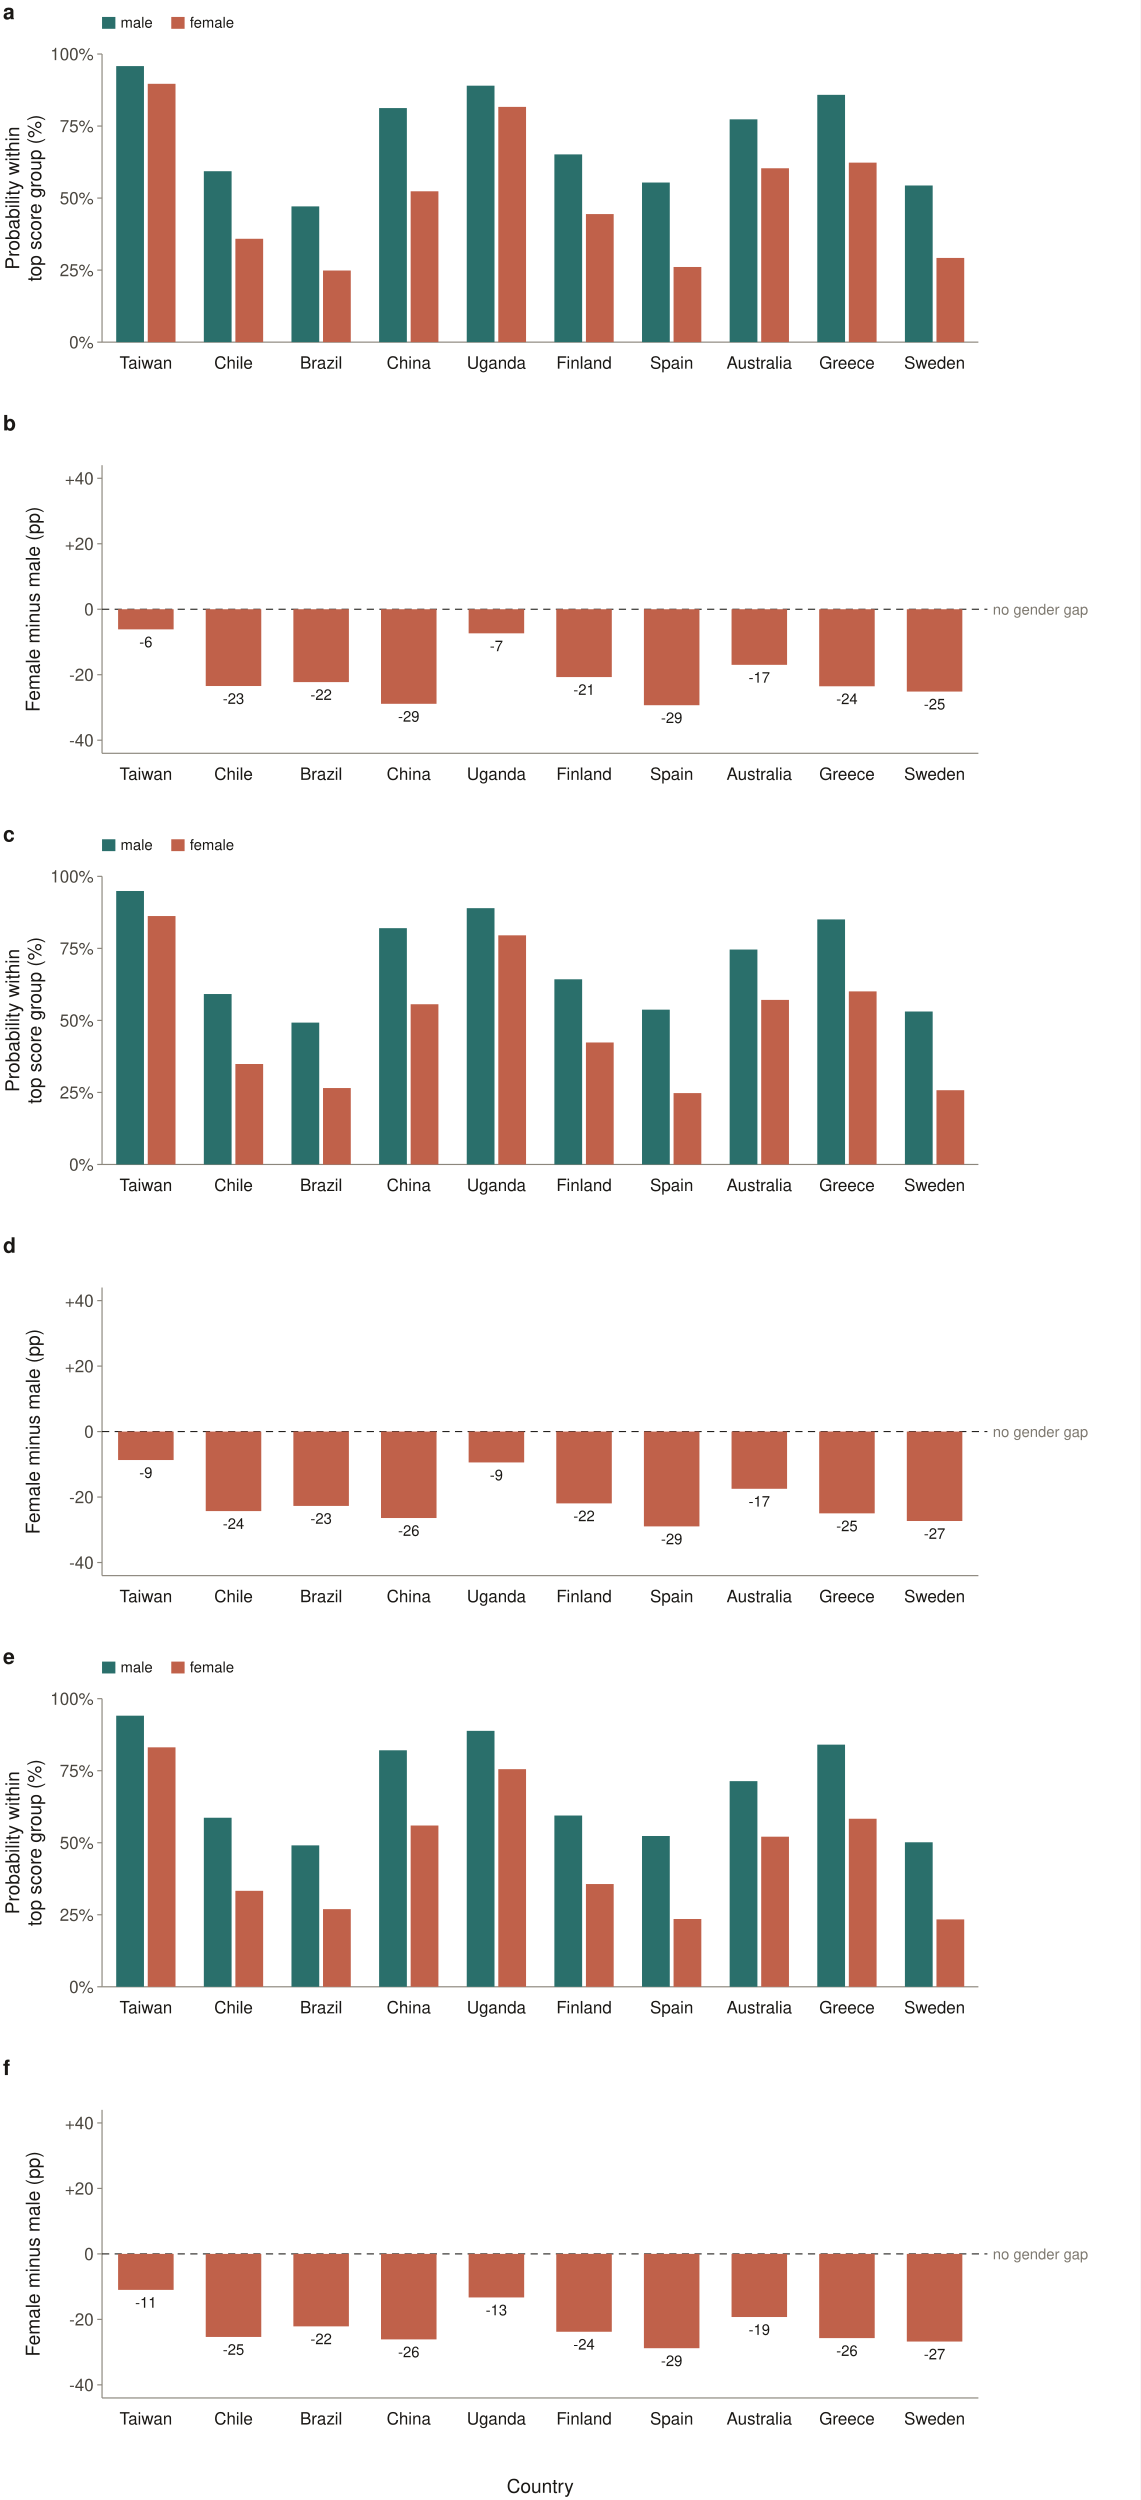
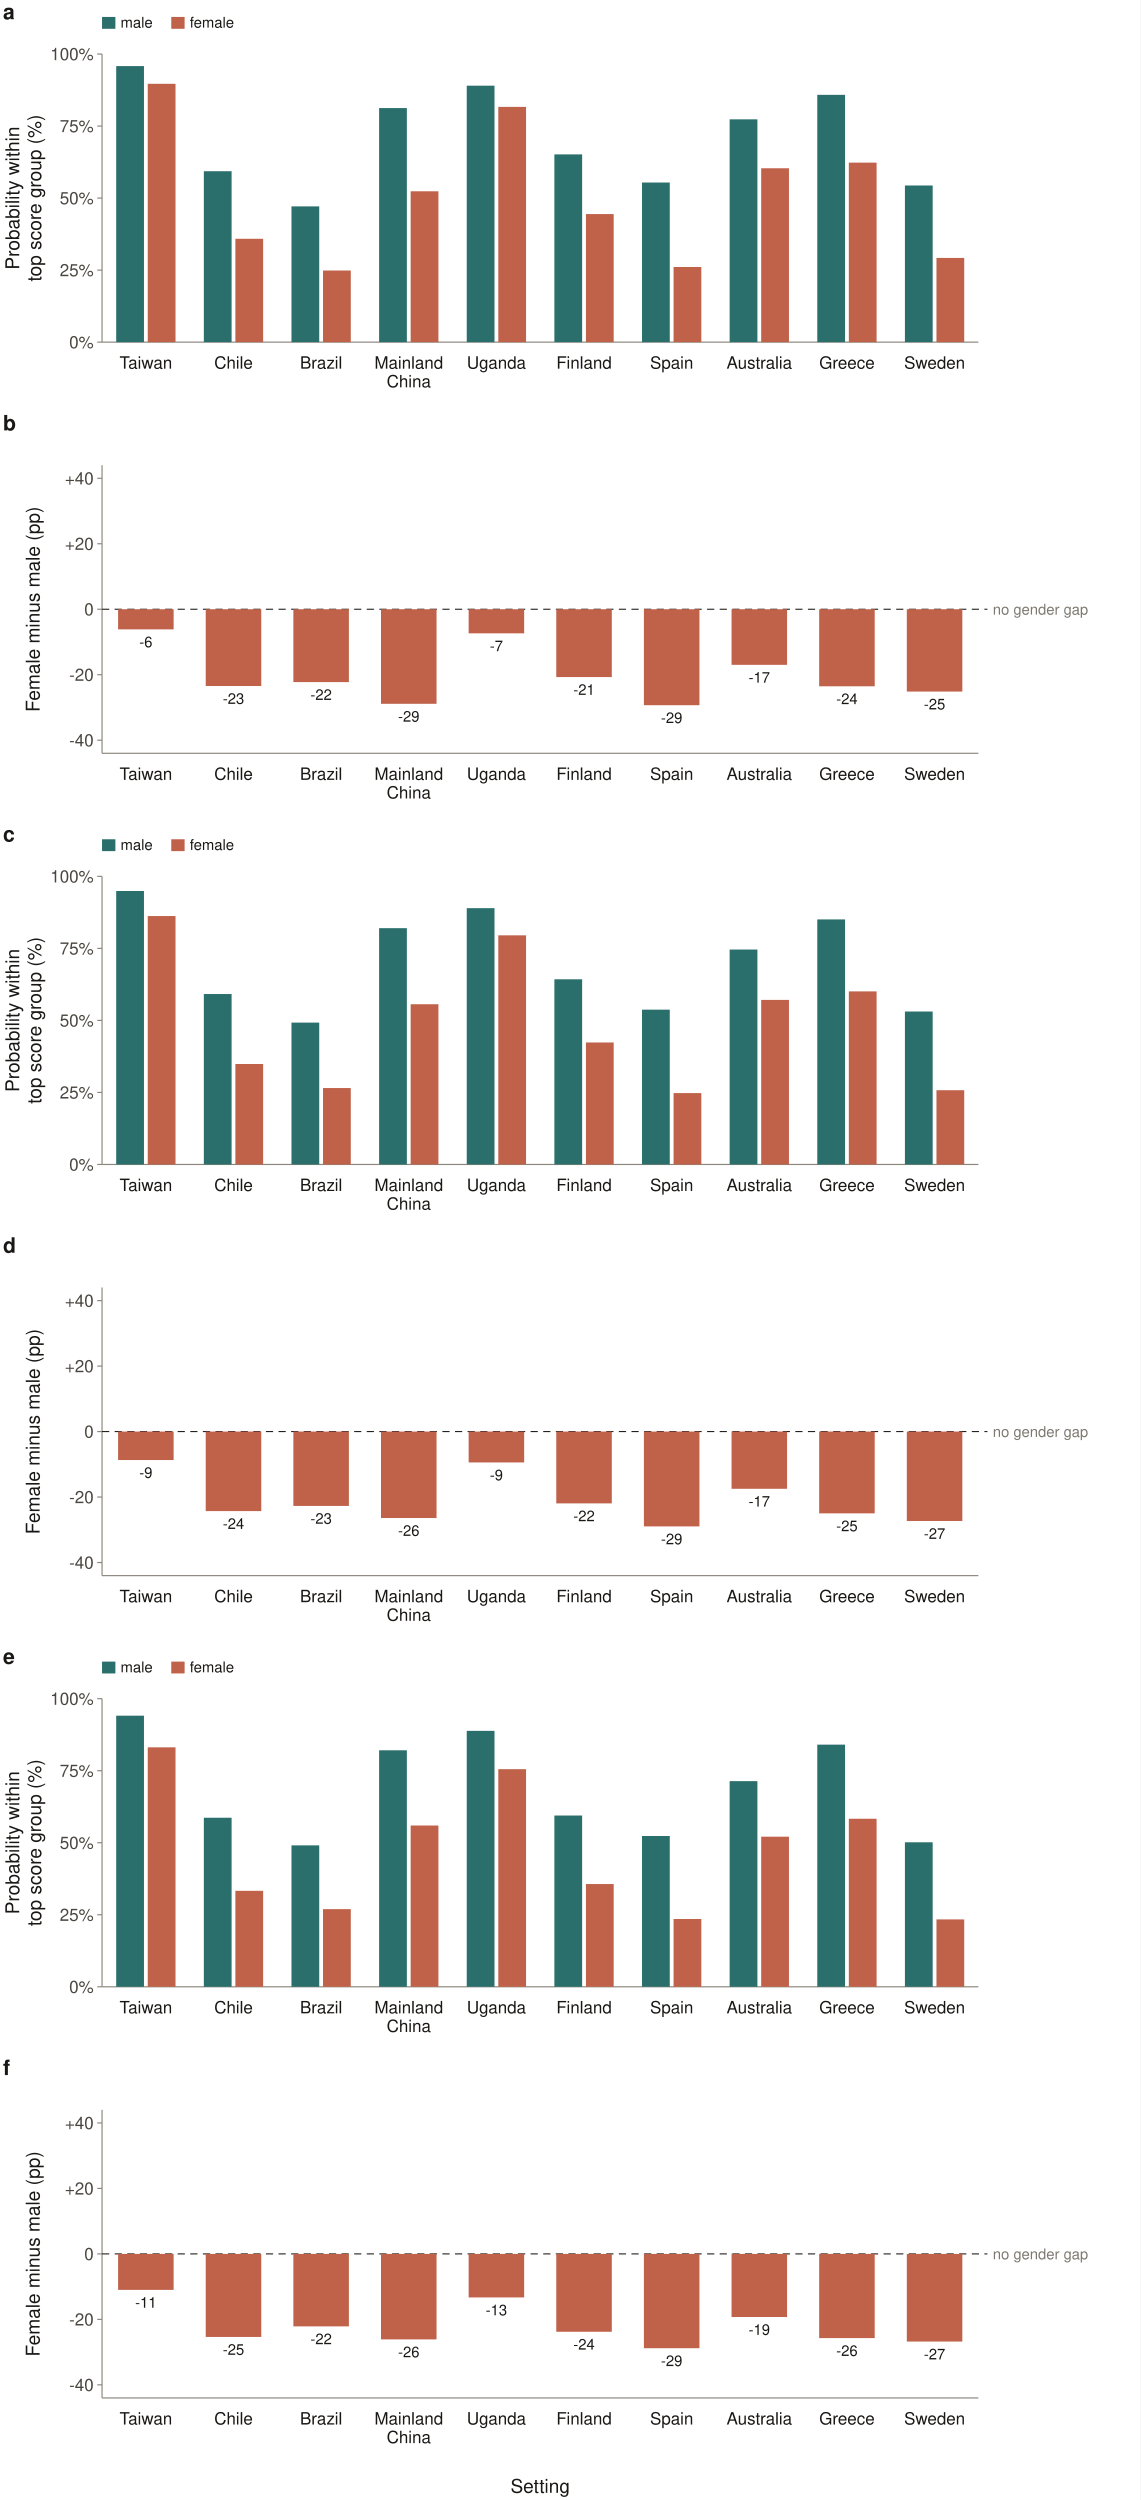
<svg xmlns="http://www.w3.org/2000/svg" width="190mm" height="416.5mm" viewBox="0 0 190 416.5">
  <rect width="190" height="416.5" fill="#FFFFFF" />
  <g transform="translate(0 0)">
    <line x1="17" y1="57" x2="17" y2="9" stroke="#8C877D" stroke-width="0.194" />
    <line x1="17" y1="57" x2="163" y2="57" stroke="#8C877D" stroke-width="0.194" />
    <line x1="16.2" y1="57" x2="17" y2="57" stroke="#8C877D" stroke-width="0.194" />
    <text x="15.6" y="58.016" font-size="2.822" font-family="Helvetica" fill="#4A463F" text-anchor="end">0%</text>
    <line x1="16.2" y1="45" x2="17" y2="45" stroke="#8C877D" stroke-width="0.194" />
    <text x="15.6" y="46.016" font-size="2.822" font-family="Helvetica" fill="#4A463F" text-anchor="end">25%</text>
    <line x1="16.2" y1="33" x2="17" y2="33" stroke="#8C877D" stroke-width="0.194" />
    <text x="15.6" y="34.016" font-size="2.822" font-family="Helvetica" fill="#4A463F" text-anchor="end">50%</text>
    <line x1="16.2" y1="21" x2="17" y2="21" stroke="#8C877D" stroke-width="0.194" />
    <text x="15.6" y="22.016" font-size="2.822" font-family="Helvetica" fill="#4A463F" text-anchor="end">75%</text>
    <line x1="16.2" y1="9" x2="17" y2="9" stroke="#8C877D" stroke-width="0.194" />
    <text x="15.6" y="10.016" font-size="2.822" font-family="Helvetica" fill="#4A463F" text-anchor="end">100%</text>
    <text x="3.2" y="33" font-size="3.175" font-family="Helvetica" fill="#1A1815" text-anchor="middle" transform="rotate(-90 3.2 33)">Probability within</text>
    <text x="6.851" y="33" font-size="3.175" font-family="Helvetica" fill="#1A1815" text-anchor="middle" transform="rotate(-90 6.851 33)">top score group (%)</text>
    <rect x="19.359" y="11.011" width="4.625" height="45.989" fill="#2A6F6B" />
    <rect x="24.615" y="13.962" width="4.625" height="43.038" fill="#C0614A" />
    <text x="24.3" y="61.422" font-size="2.822" font-family="Helvetica" fill="#1A1815" text-anchor="middle">Taiwan</text>
    <rect x="33.959" y="28.525" width="4.625" height="28.475" fill="#2A6F6B" />
    <rect x="39.215" y="39.781" width="4.625" height="17.219" fill="#C0614A" />
    <text x="38.9" y="61.422" font-size="2.822" font-family="Helvetica" fill="#1A1815" text-anchor="middle">Chile</text>
    <rect x="48.559" y="34.385" width="4.625" height="22.615" fill="#2A6F6B" />
    <rect x="53.815" y="45.068" width="4.625" height="11.932" fill="#C0614A" />
    <text x="53.5" y="61.422" font-size="2.822" font-family="Helvetica" fill="#1A1815" text-anchor="middle">Brazil</text>
    <rect x="63.159" y="18.005" width="4.625" height="38.995" fill="#2A6F6B" />
    <rect x="68.415" y="31.869" width="4.625" height="25.131" fill="#C0614A" />
-     <text x="68.1" y="61.422" font-size="2.822" font-family="Helvetica" fill="#1A1815" text-anchor="middle">China</text>
+     <text x="68.1" y="61.422" font-size="2.822" font-family="Helvetica" fill="#1A1815" text-anchor="middle">Mainland</text>
+     <text x="68.1" y="64.527" font-size="2.822" font-family="Helvetica" fill="#1A1815" text-anchor="middle">China</text>
    <rect x="77.759" y="14.275" width="4.625" height="42.725" fill="#2A6F6B" />
    <rect x="83.015" y="17.807" width="4.625" height="39.193" fill="#C0614A" />
    <text x="82.7" y="61.422" font-size="2.822" font-family="Helvetica" fill="#1A1815" text-anchor="middle">Uganda</text>
    <rect x="92.359" y="25.722" width="4.625" height="31.278" fill="#2A6F6B" />
    <rect x="97.615" y="35.665" width="4.625" height="21.335" fill="#C0614A" />
    <text x="97.3" y="61.422" font-size="2.822" font-family="Helvetica" fill="#1A1815" text-anchor="middle">Finland</text>
    <rect x="106.959" y="30.409" width="4.625" height="26.591" fill="#2A6F6B" />
    <rect x="112.215" y="44.479" width="4.625" height="12.521" fill="#C0614A" />
    <text x="111.9" y="61.422" font-size="2.822" font-family="Helvetica" fill="#1A1815" text-anchor="middle">Spain</text>
    <rect x="121.559" y="19.882" width="4.625" height="37.118" fill="#2A6F6B" />
    <rect x="126.815" y="28.033" width="4.625" height="28.967" fill="#C0614A" />
    <text x="126.5" y="61.422" font-size="2.822" font-family="Helvetica" fill="#1A1815" text-anchor="middle">Australia</text>
    <rect x="136.159" y="15.8" width="4.625" height="41.2" fill="#2A6F6B" />
    <rect x="141.415" y="27.094" width="4.625" height="29.906" fill="#C0614A" />
    <text x="141.1" y="61.422" font-size="2.822" font-family="Helvetica" fill="#1A1815" text-anchor="middle">Greece</text>
    <rect x="150.759" y="30.903" width="4.625" height="26.097" fill="#2A6F6B" />
    <rect x="156.015" y="42.972" width="4.625" height="14.028" fill="#C0614A" />
    <text x="155.7" y="61.422" font-size="2.822" font-family="Helvetica" fill="#1A1815" text-anchor="middle">Sweden</text>
    <rect x="17" y="2.822" width="2.223" height="1.976" fill="#2A6F6B" />
    <text x="20.087" y="4.6" font-size="2.469" font-family="Helvetica" fill="#1A1815">male</text>
    <rect x="28.532" y="2.822" width="2.223" height="1.976" fill="#C0614A" />
    <text x="31.618" y="4.6" font-size="2.469" font-family="Helvetica" fill="#1A1815">female</text>
    <text x="0.5" y="3.2" font-size="3.528" font-family="Helvetica" fill="#1A1815" font-weight="700">a</text>
  </g>
  <g transform="translate(0 68.5)">
    <line x1="17" y1="57" x2="17" y2="9" stroke="#8C877D" stroke-width="0.194" />
    <line x1="17" y1="57" x2="163" y2="57" stroke="#8C877D" stroke-width="0.194" />
    <line x1="16.2" y1="54.818" x2="17" y2="54.818" stroke="#8C877D" stroke-width="0.194" />
    <text x="15.6" y="55.834" font-size="2.822" font-family="Helvetica" fill="#4A463F" text-anchor="end">-40</text>
    <line x1="16.2" y1="43.909" x2="17" y2="43.909" stroke="#8C877D" stroke-width="0.194" />
    <text x="15.6" y="44.925" font-size="2.822" font-family="Helvetica" fill="#4A463F" text-anchor="end">-20</text>
    <line x1="16.2" y1="33" x2="17" y2="33" stroke="#8C877D" stroke-width="0.194" />
    <text x="15.6" y="34.016" font-size="2.822" font-family="Helvetica" fill="#4A463F" text-anchor="end">0</text>
    <line x1="16.2" y1="22.091" x2="17" y2="22.091" stroke="#8C877D" stroke-width="0.194" />
    <text x="15.6" y="23.107" font-size="2.822" font-family="Helvetica" fill="#4A463F" text-anchor="end">+20</text>
    <line x1="16.2" y1="11.182" x2="17" y2="11.182" stroke="#8C877D" stroke-width="0.194" />
    <text x="15.6" y="12.198" font-size="2.822" font-family="Helvetica" fill="#4A463F" text-anchor="end">+40</text>
    <text x="6.6" y="33" font-size="3.175" font-family="Helvetica" fill="#1A1815" text-anchor="middle" transform="rotate(-90 6.6 33)">Female minus male (pp)</text>
    <line x1="17" y1="33" x2="164.5" y2="33" stroke="#1A1815" stroke-width="0.176" stroke-dasharray="1.2 0.9" />
    <text x="165.4" y="33.889" font-size="2.469" font-family="Helvetica" fill="#7D786F">no gender gap</text>
    <rect x="19.675" y="33" width="9.251" height="3.353" fill="#C0614A" />
    <text x="24.3" y="39.322" font-size="2.469" font-family="Helvetica" fill="#1A1815" text-anchor="middle">-6</text>
    <text x="24.3" y="61.422" font-size="2.822" font-family="Helvetica" fill="#1A1815" text-anchor="middle">Taiwan</text>
    <rect x="34.275" y="33" width="9.251" height="12.791" fill="#C0614A" />
    <text x="38.9" y="48.76" font-size="2.469" font-family="Helvetica" fill="#1A1815" text-anchor="middle">-23</text>
    <text x="38.9" y="61.422" font-size="2.822" font-family="Helvetica" fill="#1A1815" text-anchor="middle">Chile</text>
    <rect x="48.875" y="33" width="9.251" height="12.139" fill="#C0614A" />
    <text x="53.5" y="48.109" font-size="2.469" font-family="Helvetica" fill="#1A1815" text-anchor="middle">-22</text>
    <text x="53.5" y="61.422" font-size="2.822" font-family="Helvetica" fill="#1A1815" text-anchor="middle">Brazil</text>
    <rect x="63.475" y="33" width="9.251" height="15.754" fill="#C0614A" />
    <text x="68.1" y="51.724" font-size="2.469" font-family="Helvetica" fill="#1A1815" text-anchor="middle">-29</text>
-     <text x="68.1" y="61.422" font-size="2.822" font-family="Helvetica" fill="#1A1815" text-anchor="middle">China</text>
+     <text x="68.1" y="61.422" font-size="2.822" font-family="Helvetica" fill="#1A1815" text-anchor="middle">Mainland</text>
+     <text x="68.1" y="64.527" font-size="2.822" font-family="Helvetica" fill="#1A1815" text-anchor="middle">China</text>
    <rect x="78.075" y="33" width="9.251" height="4.014" fill="#C0614A" />
    <text x="82.7" y="39.983" font-size="2.469" font-family="Helvetica" fill="#1A1815" text-anchor="middle">-7</text>
    <text x="82.7" y="61.422" font-size="2.822" font-family="Helvetica" fill="#1A1815" text-anchor="middle">Uganda</text>
    <rect x="92.675" y="33" width="9.251" height="11.3" fill="#C0614A" />
    <text x="97.3" y="47.269" font-size="2.469" font-family="Helvetica" fill="#1A1815" text-anchor="middle">-21</text>
    <text x="97.3" y="61.422" font-size="2.822" font-family="Helvetica" fill="#1A1815" text-anchor="middle">Finland</text>
    <rect x="107.275" y="33" width="9.251" height="15.989" fill="#C0614A" />
    <text x="111.9" y="51.958" font-size="2.469" font-family="Helvetica" fill="#1A1815" text-anchor="middle">-29</text>
    <text x="111.9" y="61.422" font-size="2.822" font-family="Helvetica" fill="#1A1815" text-anchor="middle">Spain</text>
    <rect x="121.875" y="33" width="9.251" height="9.262" fill="#C0614A" />
    <text x="126.5" y="45.232" font-size="2.469" font-family="Helvetica" fill="#1A1815" text-anchor="middle">-17</text>
    <text x="126.5" y="61.422" font-size="2.822" font-family="Helvetica" fill="#1A1815" text-anchor="middle">Australia</text>
    <rect x="136.475" y="33" width="9.251" height="12.835" fill="#C0614A" />
    <text x="141.1" y="48.804" font-size="2.469" font-family="Helvetica" fill="#1A1815" text-anchor="middle">-24</text>
    <text x="141.1" y="61.422" font-size="2.822" font-family="Helvetica" fill="#1A1815" text-anchor="middle">Greece</text>
    <rect x="151.075" y="33" width="9.251" height="13.715" fill="#C0614A" />
    <text x="155.7" y="49.684" font-size="2.469" font-family="Helvetica" fill="#1A1815" text-anchor="middle">-25</text>
    <text x="155.7" y="61.422" font-size="2.822" font-family="Helvetica" fill="#1A1815" text-anchor="middle">Sweden</text>
    <text x="0.5" y="3.2" font-size="3.528" font-family="Helvetica" fill="#1A1815" font-weight="700">b</text>
  </g>
  <g transform="translate(0 137)">
    <line x1="17" y1="57" x2="17" y2="9" stroke="#8C877D" stroke-width="0.194" />
    <line x1="17" y1="57" x2="163" y2="57" stroke="#8C877D" stroke-width="0.194" />
    <line x1="16.2" y1="57" x2="17" y2="57" stroke="#8C877D" stroke-width="0.194" />
    <text x="15.6" y="58.016" font-size="2.822" font-family="Helvetica" fill="#4A463F" text-anchor="end">0%</text>
    <line x1="16.2" y1="45" x2="17" y2="45" stroke="#8C877D" stroke-width="0.194" />
    <text x="15.6" y="46.016" font-size="2.822" font-family="Helvetica" fill="#4A463F" text-anchor="end">25%</text>
    <line x1="16.2" y1="33" x2="17" y2="33" stroke="#8C877D" stroke-width="0.194" />
    <text x="15.6" y="34.016" font-size="2.822" font-family="Helvetica" fill="#4A463F" text-anchor="end">50%</text>
    <line x1="16.2" y1="21" x2="17" y2="21" stroke="#8C877D" stroke-width="0.194" />
    <text x="15.6" y="22.016" font-size="2.822" font-family="Helvetica" fill="#4A463F" text-anchor="end">75%</text>
    <line x1="16.2" y1="9" x2="17" y2="9" stroke="#8C877D" stroke-width="0.194" />
    <text x="15.6" y="10.016" font-size="2.822" font-family="Helvetica" fill="#4A463F" text-anchor="end">100%</text>
    <text x="3.2" y="33" font-size="3.175" font-family="Helvetica" fill="#1A1815" text-anchor="middle" transform="rotate(-90 3.2 33)">Probability within</text>
    <text x="6.851" y="33" font-size="3.175" font-family="Helvetica" fill="#1A1815" text-anchor="middle" transform="rotate(-90 6.851 33)">top score group (%)</text>
    <rect x="19.359" y="11.439" width="4.625" height="45.561" fill="#2A6F6B" />
    <rect x="24.615" y="15.612" width="4.625" height="41.388" fill="#C0614A" />
    <text x="24.3" y="61.422" font-size="2.822" font-family="Helvetica" fill="#1A1815" text-anchor="middle">Taiwan</text>
    <rect x="33.959" y="28.605" width="4.625" height="28.395" fill="#2A6F6B" />
    <rect x="39.215" y="40.263" width="4.625" height="16.737" fill="#C0614A" />
    <text x="38.9" y="61.422" font-size="2.822" font-family="Helvetica" fill="#1A1815" text-anchor="middle">Chile</text>
    <rect x="48.559" y="33.366" width="4.625" height="23.634" fill="#2A6F6B" />
    <rect x="53.815" y="44.267" width="4.625" height="12.733" fill="#C0614A" />
    <text x="53.5" y="61.422" font-size="2.822" font-family="Helvetica" fill="#1A1815" text-anchor="middle">Brazil</text>
    <rect x="63.159" y="17.633" width="4.625" height="39.367" fill="#2A6F6B" />
    <rect x="68.415" y="30.307" width="4.625" height="26.693" fill="#C0614A" />
-     <text x="68.1" y="61.422" font-size="2.822" font-family="Helvetica" fill="#1A1815" text-anchor="middle">China</text>
+     <text x="68.1" y="61.422" font-size="2.822" font-family="Helvetica" fill="#1A1815" text-anchor="middle">Mainland</text>
+     <text x="68.1" y="64.527" font-size="2.822" font-family="Helvetica" fill="#1A1815" text-anchor="middle">China</text>
    <rect x="77.759" y="14.301" width="4.625" height="42.699" fill="#2A6F6B" />
    <rect x="83.015" y="18.826" width="4.625" height="38.174" fill="#C0614A" />
    <text x="82.7" y="61.422" font-size="2.822" font-family="Helvetica" fill="#1A1815" text-anchor="middle">Uganda</text>
    <rect x="92.359" y="26.15" width="4.625" height="30.85" fill="#2A6F6B" />
    <rect x="97.615" y="36.678" width="4.625" height="20.322" fill="#C0614A" />
    <text x="97.3" y="61.422" font-size="2.822" font-family="Helvetica" fill="#1A1815" text-anchor="middle">Finland</text>
    <rect x="106.959" y="31.208" width="4.625" height="25.792" fill="#2A6F6B" />
    <rect x="112.215" y="45.11" width="4.625" height="11.89" fill="#C0614A" />
    <text x="111.9" y="61.422" font-size="2.822" font-family="Helvetica" fill="#1A1815" text-anchor="middle">Spain</text>
    <rect x="121.559" y="21.194" width="4.625" height="35.806" fill="#2A6F6B" />
    <rect x="126.815" y="29.583" width="4.625" height="27.417" fill="#C0614A" />
    <text x="126.5" y="61.422" font-size="2.822" font-family="Helvetica" fill="#1A1815" text-anchor="middle">Australia</text>
    <rect x="136.159" y="16.175" width="4.625" height="40.825" fill="#2A6F6B" />
    <rect x="141.415" y="28.165" width="4.625" height="28.835" fill="#C0614A" />
    <text x="141.1" y="61.422" font-size="2.822" font-family="Helvetica" fill="#1A1815" text-anchor="middle">Greece</text>
    <rect x="150.759" y="31.517" width="4.625" height="25.483" fill="#2A6F6B" />
    <rect x="156.015" y="44.629" width="4.625" height="12.371" fill="#C0614A" />
    <text x="155.7" y="61.422" font-size="2.822" font-family="Helvetica" fill="#1A1815" text-anchor="middle">Sweden</text>
    <rect x="17" y="2.822" width="2.223" height="1.976" fill="#2A6F6B" />
    <text x="20.087" y="4.6" font-size="2.469" font-family="Helvetica" fill="#1A1815">male</text>
    <rect x="28.532" y="2.822" width="2.223" height="1.976" fill="#C0614A" />
    <text x="31.618" y="4.6" font-size="2.469" font-family="Helvetica" fill="#1A1815">female</text>
    <text x="0.5" y="3.2" font-size="3.528" font-family="Helvetica" fill="#1A1815" font-weight="700">c</text>
  </g>
  <g transform="translate(0 205.5)">
    <line x1="17" y1="57" x2="17" y2="9" stroke="#8C877D" stroke-width="0.194" />
    <line x1="17" y1="57" x2="163" y2="57" stroke="#8C877D" stroke-width="0.194" />
    <line x1="16.2" y1="54.818" x2="17" y2="54.818" stroke="#8C877D" stroke-width="0.194" />
    <text x="15.6" y="55.834" font-size="2.822" font-family="Helvetica" fill="#4A463F" text-anchor="end">-40</text>
    <line x1="16.2" y1="43.909" x2="17" y2="43.909" stroke="#8C877D" stroke-width="0.194" />
    <text x="15.6" y="44.925" font-size="2.822" font-family="Helvetica" fill="#4A463F" text-anchor="end">-20</text>
    <line x1="16.2" y1="33" x2="17" y2="33" stroke="#8C877D" stroke-width="0.194" />
    <text x="15.6" y="34.016" font-size="2.822" font-family="Helvetica" fill="#4A463F" text-anchor="end">0</text>
    <line x1="16.2" y1="22.091" x2="17" y2="22.091" stroke="#8C877D" stroke-width="0.194" />
    <text x="15.6" y="23.107" font-size="2.822" font-family="Helvetica" fill="#4A463F" text-anchor="end">+20</text>
    <line x1="16.2" y1="11.182" x2="17" y2="11.182" stroke="#8C877D" stroke-width="0.194" />
    <text x="15.6" y="12.198" font-size="2.822" font-family="Helvetica" fill="#4A463F" text-anchor="end">+40</text>
    <text x="6.6" y="33" font-size="3.175" font-family="Helvetica" fill="#1A1815" text-anchor="middle" transform="rotate(-90 6.6 33)">Female minus male (pp)</text>
    <line x1="17" y1="33" x2="164.5" y2="33" stroke="#1A1815" stroke-width="0.176" stroke-dasharray="1.2 0.9" />
    <text x="165.4" y="33.889" font-size="2.469" font-family="Helvetica" fill="#7D786F">no gender gap</text>
    <rect x="19.675" y="33" width="9.251" height="4.742" fill="#C0614A" />
    <text x="24.3" y="40.712" font-size="2.469" font-family="Helvetica" fill="#1A1815" text-anchor="middle">-9</text>
    <text x="24.3" y="61.422" font-size="2.822" font-family="Helvetica" fill="#1A1815" text-anchor="middle">Taiwan</text>
    <rect x="34.275" y="33" width="9.251" height="13.247" fill="#C0614A" />
    <text x="38.9" y="49.216" font-size="2.469" font-family="Helvetica" fill="#1A1815" text-anchor="middle">-24</text>
    <text x="38.9" y="61.422" font-size="2.822" font-family="Helvetica" fill="#1A1815" text-anchor="middle">Chile</text>
    <rect x="48.875" y="33" width="9.251" height="12.387" fill="#C0614A" />
    <text x="53.5" y="48.357" font-size="2.469" font-family="Helvetica" fill="#1A1815" text-anchor="middle">-23</text>
    <text x="53.5" y="61.422" font-size="2.822" font-family="Helvetica" fill="#1A1815" text-anchor="middle">Brazil</text>
    <rect x="63.475" y="33" width="9.251" height="14.402" fill="#C0614A" />
    <text x="68.1" y="50.372" font-size="2.469" font-family="Helvetica" fill="#1A1815" text-anchor="middle">-26</text>
-     <text x="68.1" y="61.422" font-size="2.822" font-family="Helvetica" fill="#1A1815" text-anchor="middle">China</text>
+     <text x="68.1" y="61.422" font-size="2.822" font-family="Helvetica" fill="#1A1815" text-anchor="middle">Mainland</text>
+     <text x="68.1" y="64.527" font-size="2.822" font-family="Helvetica" fill="#1A1815" text-anchor="middle">China</text>
    <rect x="78.075" y="33" width="9.251" height="5.143" fill="#C0614A" />
    <text x="82.7" y="41.112" font-size="2.469" font-family="Helvetica" fill="#1A1815" text-anchor="middle">-9</text>
    <text x="82.7" y="61.422" font-size="2.822" font-family="Helvetica" fill="#1A1815" text-anchor="middle">Uganda</text>
    <rect x="92.675" y="33" width="9.251" height="11.964" fill="#C0614A" />
    <text x="97.3" y="47.933" font-size="2.469" font-family="Helvetica" fill="#1A1815" text-anchor="middle">-22</text>
    <text x="97.3" y="61.422" font-size="2.822" font-family="Helvetica" fill="#1A1815" text-anchor="middle">Finland</text>
    <rect x="107.275" y="33" width="9.251" height="15.798" fill="#C0614A" />
    <text x="111.9" y="51.767" font-size="2.469" font-family="Helvetica" fill="#1A1815" text-anchor="middle">-29</text>
    <text x="111.9" y="61.422" font-size="2.822" font-family="Helvetica" fill="#1A1815" text-anchor="middle">Spain</text>
    <rect x="121.875" y="33" width="9.251" height="9.533" fill="#C0614A" />
    <text x="126.5" y="45.503" font-size="2.469" font-family="Helvetica" fill="#1A1815" text-anchor="middle">-17</text>
    <text x="126.5" y="61.422" font-size="2.822" font-family="Helvetica" fill="#1A1815" text-anchor="middle">Australia</text>
    <rect x="136.475" y="33" width="9.251" height="13.625" fill="#C0614A" />
    <text x="141.1" y="49.594" font-size="2.469" font-family="Helvetica" fill="#1A1815" text-anchor="middle">-25</text>
    <text x="141.1" y="61.422" font-size="2.822" font-family="Helvetica" fill="#1A1815" text-anchor="middle">Greece</text>
    <rect x="151.075" y="33" width="9.251" height="14.9" fill="#C0614A" />
    <text x="155.7" y="50.87" font-size="2.469" font-family="Helvetica" fill="#1A1815" text-anchor="middle">-27</text>
    <text x="155.7" y="61.422" font-size="2.822" font-family="Helvetica" fill="#1A1815" text-anchor="middle">Sweden</text>
    <text x="0.5" y="3.2" font-size="3.528" font-family="Helvetica" fill="#1A1815" font-weight="700">d</text>
  </g>
  <g transform="translate(0 274)">
    <line x1="17" y1="57" x2="17" y2="9" stroke="#8C877D" stroke-width="0.194" />
    <line x1="17" y1="57" x2="163" y2="57" stroke="#8C877D" stroke-width="0.194" />
    <line x1="16.2" y1="57" x2="17" y2="57" stroke="#8C877D" stroke-width="0.194" />
    <text x="15.6" y="58.016" font-size="2.822" font-family="Helvetica" fill="#4A463F" text-anchor="end">0%</text>
    <line x1="16.2" y1="45" x2="17" y2="45" stroke="#8C877D" stroke-width="0.194" />
    <text x="15.6" y="46.016" font-size="2.822" font-family="Helvetica" fill="#4A463F" text-anchor="end">25%</text>
    <line x1="16.2" y1="33" x2="17" y2="33" stroke="#8C877D" stroke-width="0.194" />
    <text x="15.6" y="34.016" font-size="2.822" font-family="Helvetica" fill="#4A463F" text-anchor="end">50%</text>
    <line x1="16.2" y1="21" x2="17" y2="21" stroke="#8C877D" stroke-width="0.194" />
    <text x="15.6" y="22.016" font-size="2.822" font-family="Helvetica" fill="#4A463F" text-anchor="end">75%</text>
    <line x1="16.2" y1="9" x2="17" y2="9" stroke="#8C877D" stroke-width="0.194" />
    <text x="15.6" y="10.016" font-size="2.822" font-family="Helvetica" fill="#4A463F" text-anchor="end">100%</text>
    <text x="3.2" y="33" font-size="3.175" font-family="Helvetica" fill="#1A1815" text-anchor="middle" transform="rotate(-90 3.2 33)">Probability within</text>
    <text x="6.851" y="33" font-size="3.175" font-family="Helvetica" fill="#1A1815" text-anchor="middle" transform="rotate(-90 6.851 33)">top score group (%)</text>
    <rect x="19.359" y="11.832" width="4.625" height="45.168" fill="#2A6F6B" />
    <rect x="24.615" y="17.107" width="4.625" height="39.893" fill="#C0614A" />
    <text x="24.3" y="61.422" font-size="2.822" font-family="Helvetica" fill="#1A1815" text-anchor="middle">Taiwan</text>
    <rect x="33.959" y="28.835" width="4.625" height="28.165" fill="#2A6F6B" />
    <rect x="39.215" y="41.01" width="4.625" height="15.99" fill="#C0614A" />
    <text x="38.9" y="61.422" font-size="2.822" font-family="Helvetica" fill="#1A1815" text-anchor="middle">Chile</text>
    <rect x="48.559" y="33.439" width="4.625" height="23.561" fill="#2A6F6B" />
    <rect x="53.815" y="44.063" width="4.625" height="12.937" fill="#C0614A" />
    <text x="53.5" y="61.422" font-size="2.822" font-family="Helvetica" fill="#1A1815" text-anchor="middle">Brazil</text>
    <rect x="63.159" y="17.598" width="4.625" height="39.402" fill="#2A6F6B" />
    <rect x="68.415" y="30.131" width="4.625" height="26.869" fill="#C0614A" />
-     <text x="68.1" y="61.422" font-size="2.822" font-family="Helvetica" fill="#1A1815" text-anchor="middle">China</text>
+     <text x="68.1" y="61.422" font-size="2.822" font-family="Helvetica" fill="#1A1815" text-anchor="middle">Mainland</text>
+     <text x="68.1" y="64.527" font-size="2.822" font-family="Helvetica" fill="#1A1815" text-anchor="middle">China</text>
    <rect x="77.759" y="14.36" width="4.625" height="42.64" fill="#2A6F6B" />
    <rect x="83.015" y="20.745" width="4.625" height="36.255" fill="#C0614A" />
    <text x="82.7" y="61.422" font-size="2.822" font-family="Helvetica" fill="#1A1815" text-anchor="middle">Uganda</text>
    <rect x="92.359" y="28.466" width="4.625" height="28.534" fill="#2A6F6B" />
    <rect x="97.615" y="39.881" width="4.625" height="17.119" fill="#C0614A" />
    <text x="97.3" y="61.422" font-size="2.822" font-family="Helvetica" fill="#1A1815" text-anchor="middle">Finland</text>
    <rect x="106.959" y="31.877" width="4.625" height="25.123" fill="#2A6F6B" />
    <rect x="112.215" y="45.704" width="4.625" height="11.296" fill="#C0614A" />
    <text x="111.9" y="61.422" font-size="2.822" font-family="Helvetica" fill="#1A1815" text-anchor="middle">Spain</text>
    <rect x="121.559" y="22.738" width="4.625" height="34.262" fill="#2A6F6B" />
    <rect x="126.815" y="31.993" width="4.625" height="25.007" fill="#C0614A" />
    <text x="126.5" y="61.422" font-size="2.822" font-family="Helvetica" fill="#1A1815" text-anchor="middle">Australia</text>
    <rect x="136.159" y="16.657" width="4.625" height="40.343" fill="#2A6F6B" />
    <rect x="141.415" y="29.003" width="4.625" height="27.997" fill="#C0614A" />
    <text x="141.1" y="61.422" font-size="2.822" font-family="Helvetica" fill="#1A1815" text-anchor="middle">Greece</text>
    <rect x="150.759" y="32.924" width="4.625" height="24.076" fill="#2A6F6B" />
    <rect x="156.015" y="45.774" width="4.625" height="11.226" fill="#C0614A" />
    <text x="155.7" y="61.422" font-size="2.822" font-family="Helvetica" fill="#1A1815" text-anchor="middle">Sweden</text>
    <rect x="17" y="2.822" width="2.223" height="1.976" fill="#2A6F6B" />
    <text x="20.087" y="4.6" font-size="2.469" font-family="Helvetica" fill="#1A1815">male</text>
    <rect x="28.532" y="2.822" width="2.223" height="1.976" fill="#C0614A" />
    <text x="31.618" y="4.6" font-size="2.469" font-family="Helvetica" fill="#1A1815">female</text>
    <text x="0.5" y="3.2" font-size="3.528" font-family="Helvetica" fill="#1A1815" font-weight="700">e</text>
  </g>
  <g transform="translate(0 342.5)">
    <line x1="17" y1="57" x2="17" y2="9" stroke="#8C877D" stroke-width="0.194" />
    <line x1="17" y1="57" x2="163" y2="57" stroke="#8C877D" stroke-width="0.194" />
    <line x1="16.2" y1="54.818" x2="17" y2="54.818" stroke="#8C877D" stroke-width="0.194" />
    <text x="15.6" y="55.834" font-size="2.822" font-family="Helvetica" fill="#4A463F" text-anchor="end">-40</text>
    <line x1="16.2" y1="43.909" x2="17" y2="43.909" stroke="#8C877D" stroke-width="0.194" />
    <text x="15.6" y="44.925" font-size="2.822" font-family="Helvetica" fill="#4A463F" text-anchor="end">-20</text>
    <line x1="16.2" y1="33" x2="17" y2="33" stroke="#8C877D" stroke-width="0.194" />
    <text x="15.6" y="34.016" font-size="2.822" font-family="Helvetica" fill="#4A463F" text-anchor="end">0</text>
    <line x1="16.2" y1="22.091" x2="17" y2="22.091" stroke="#8C877D" stroke-width="0.194" />
    <text x="15.6" y="23.107" font-size="2.822" font-family="Helvetica" fill="#4A463F" text-anchor="end">+20</text>
    <line x1="16.2" y1="11.182" x2="17" y2="11.182" stroke="#8C877D" stroke-width="0.194" />
    <text x="15.6" y="12.198" font-size="2.822" font-family="Helvetica" fill="#4A463F" text-anchor="end">+40</text>
    <text x="6.6" y="33" font-size="3.175" font-family="Helvetica" fill="#1A1815" text-anchor="middle" transform="rotate(-90 6.6 33)">Female minus male (pp)</text>
    <line x1="17" y1="33" x2="164.5" y2="33" stroke="#1A1815" stroke-width="0.176" stroke-dasharray="1.2 0.9" />
    <text x="165.4" y="33.889" font-size="2.469" font-family="Helvetica" fill="#7D786F">no gender gap</text>
    <rect x="19.675" y="33" width="9.251" height="5.994" fill="#C0614A" />
    <text x="24.3" y="41.964" font-size="2.469" font-family="Helvetica" fill="#1A1815" text-anchor="middle">-11</text>
    <text x="24.3" y="61.422" font-size="2.822" font-family="Helvetica" fill="#1A1815" text-anchor="middle">Taiwan</text>
    <rect x="34.275" y="33" width="9.251" height="13.836" fill="#C0614A" />
    <text x="38.9" y="49.805" font-size="2.469" font-family="Helvetica" fill="#1A1815" text-anchor="middle">-25</text>
    <text x="38.9" y="61.422" font-size="2.822" font-family="Helvetica" fill="#1A1815" text-anchor="middle">Chile</text>
    <rect x="48.875" y="33" width="9.251" height="12.073" fill="#C0614A" />
    <text x="53.5" y="48.042" font-size="2.469" font-family="Helvetica" fill="#1A1815" text-anchor="middle">-22</text>
    <text x="53.5" y="61.422" font-size="2.822" font-family="Helvetica" fill="#1A1815" text-anchor="middle">Brazil</text>
    <rect x="63.475" y="33" width="9.251" height="14.243" fill="#C0614A" />
    <text x="68.1" y="50.212" font-size="2.469" font-family="Helvetica" fill="#1A1815" text-anchor="middle">-26</text>
-     <text x="68.1" y="61.422" font-size="2.822" font-family="Helvetica" fill="#1A1815" text-anchor="middle">China</text>
+     <text x="68.1" y="61.422" font-size="2.822" font-family="Helvetica" fill="#1A1815" text-anchor="middle">Mainland</text>
+     <text x="68.1" y="64.527" font-size="2.822" font-family="Helvetica" fill="#1A1815" text-anchor="middle">China</text>
    <rect x="78.075" y="33" width="9.251" height="7.256" fill="#C0614A" />
    <text x="82.7" y="43.226" font-size="2.469" font-family="Helvetica" fill="#1A1815" text-anchor="middle">-13</text>
    <text x="82.7" y="61.422" font-size="2.822" font-family="Helvetica" fill="#1A1815" text-anchor="middle">Uganda</text>
    <rect x="92.675" y="33" width="9.251" height="12.971" fill="#C0614A" />
    <text x="97.3" y="48.94" font-size="2.469" font-family="Helvetica" fill="#1A1815" text-anchor="middle">-24</text>
    <text x="97.3" y="61.422" font-size="2.822" font-family="Helvetica" fill="#1A1815" text-anchor="middle">Finland</text>
    <rect x="107.275" y="33" width="9.251" height="15.712" fill="#C0614A" />
    <text x="111.9" y="51.681" font-size="2.469" font-family="Helvetica" fill="#1A1815" text-anchor="middle">-29</text>
    <text x="111.9" y="61.422" font-size="2.822" font-family="Helvetica" fill="#1A1815" text-anchor="middle">Spain</text>
    <rect x="121.875" y="33" width="9.251" height="10.516" fill="#C0614A" />
    <text x="126.5" y="46.486" font-size="2.469" font-family="Helvetica" fill="#1A1815" text-anchor="middle">-19</text>
    <text x="126.5" y="61.422" font-size="2.822" font-family="Helvetica" fill="#1A1815" text-anchor="middle">Australia</text>
    <rect x="136.475" y="33" width="9.251" height="14.029" fill="#C0614A" />
    <text x="141.1" y="49.999" font-size="2.469" font-family="Helvetica" fill="#1A1815" text-anchor="middle">-26</text>
    <text x="141.1" y="61.422" font-size="2.822" font-family="Helvetica" fill="#1A1815" text-anchor="middle">Greece</text>
    <rect x="151.075" y="33" width="9.251" height="14.602" fill="#C0614A" />
    <text x="155.7" y="50.571" font-size="2.469" font-family="Helvetica" fill="#1A1815" text-anchor="middle">-27</text>
    <text x="155.7" y="61.422" font-size="2.822" font-family="Helvetica" fill="#1A1815" text-anchor="middle">Sweden</text>
-     <text x="90" y="72.8" font-size="3.175" font-family="Helvetica" fill="#1A1815" text-anchor="middle">Country</text>
+     <text x="90" y="72.8" font-size="3.175" font-family="Helvetica" fill="#1A1815" text-anchor="middle">Setting</text>
    <text x="0.5" y="3.2" font-size="3.528" font-family="Helvetica" fill="#1A1815" font-weight="700">f</text>
  </g>
</svg>
